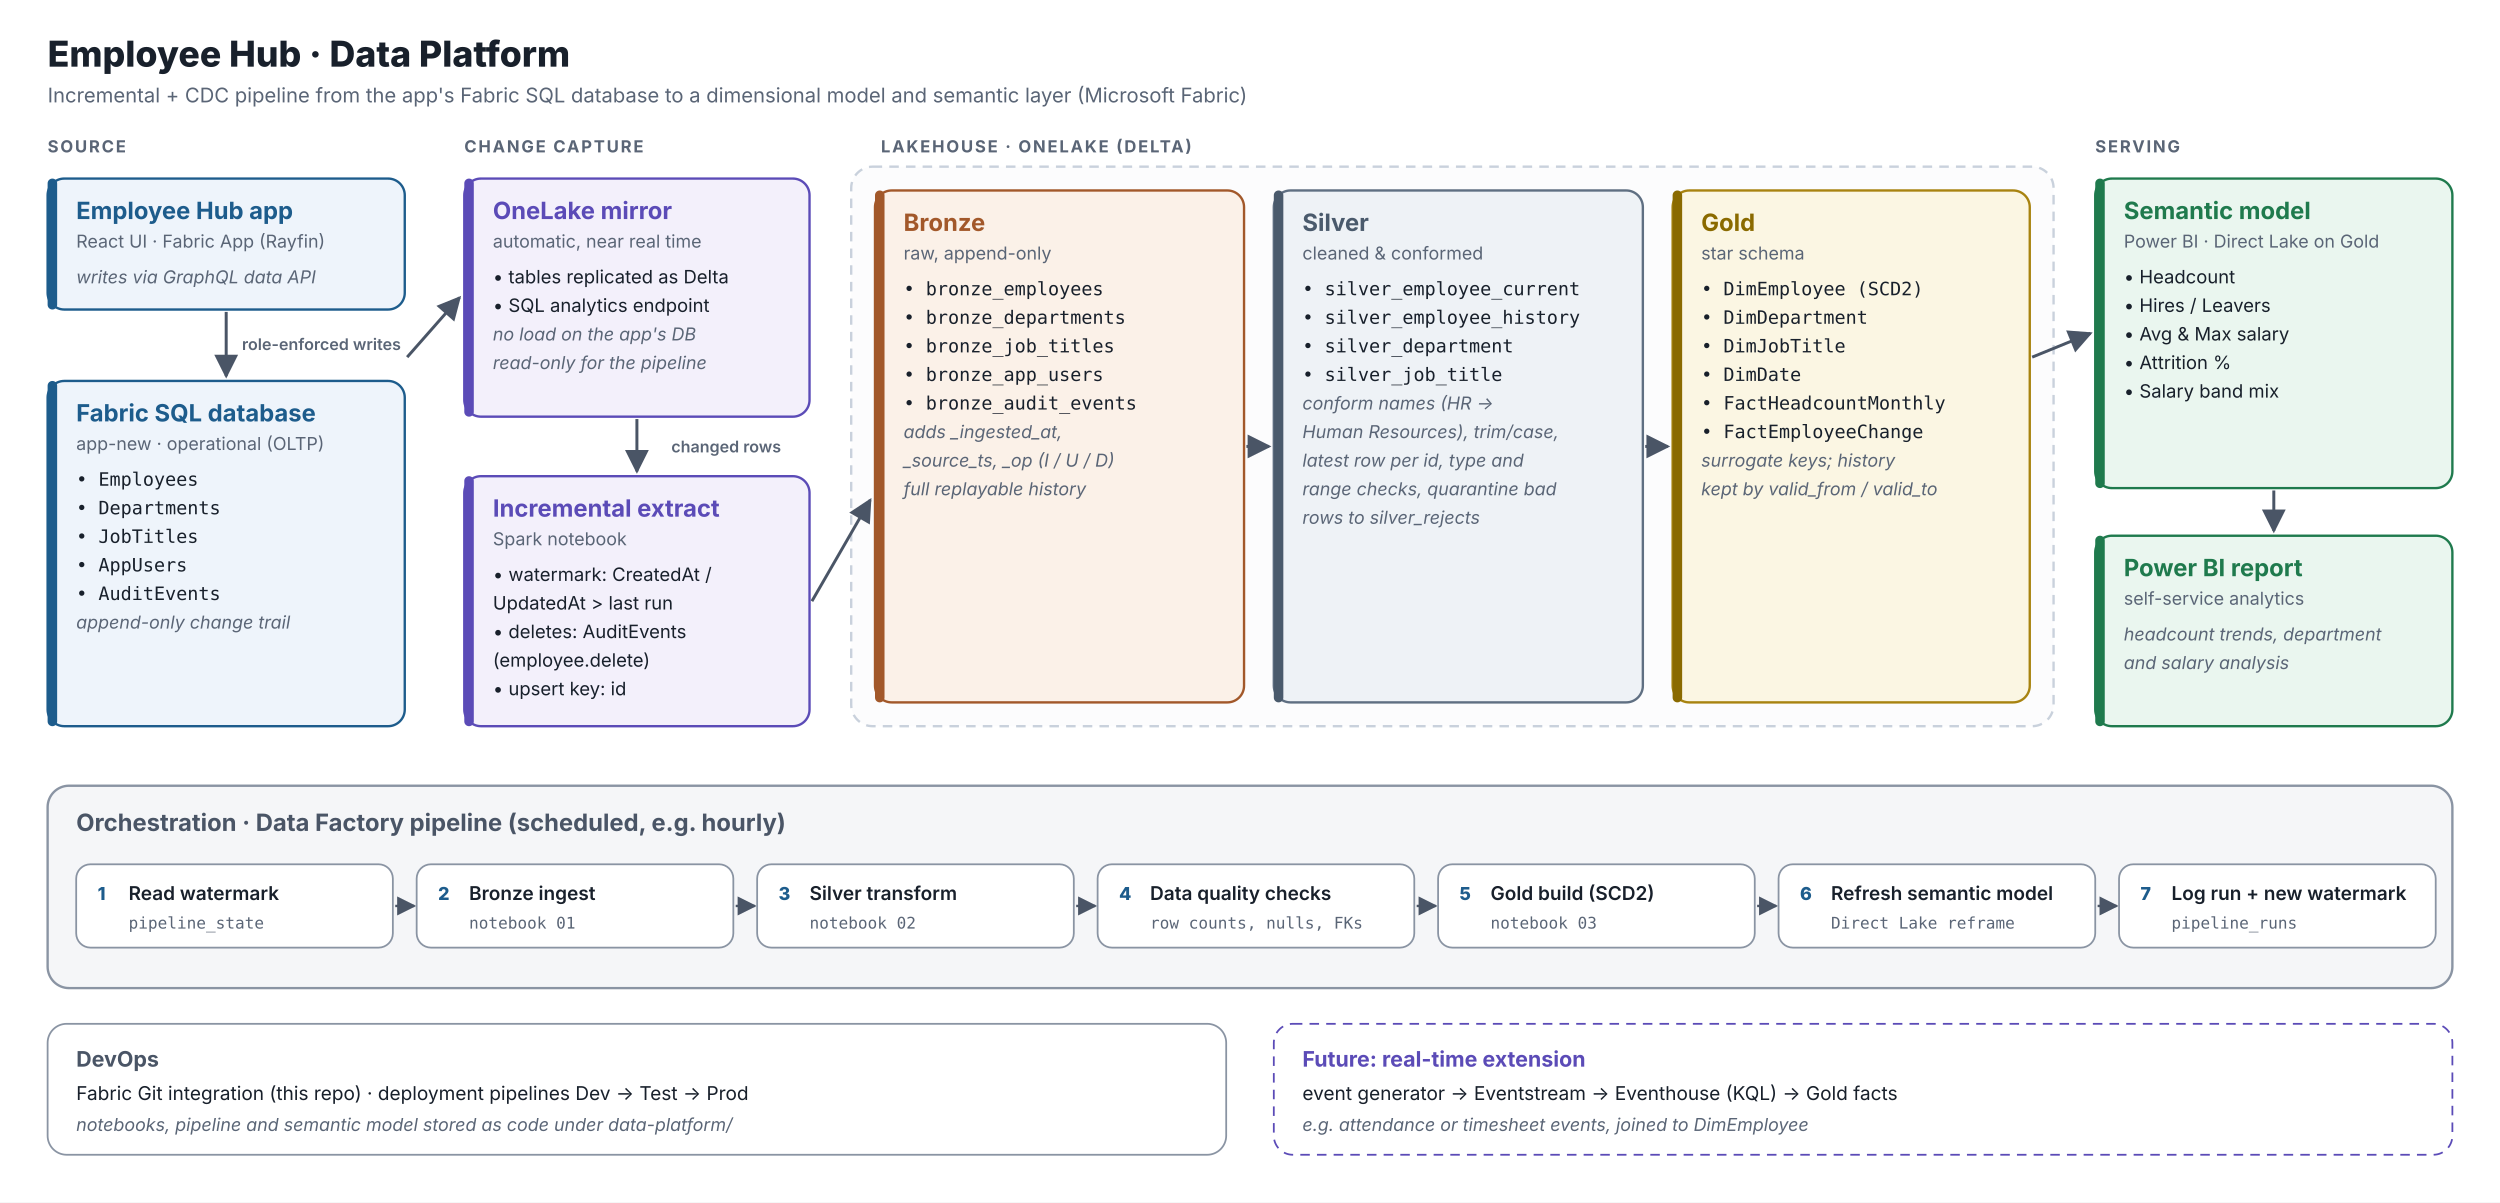
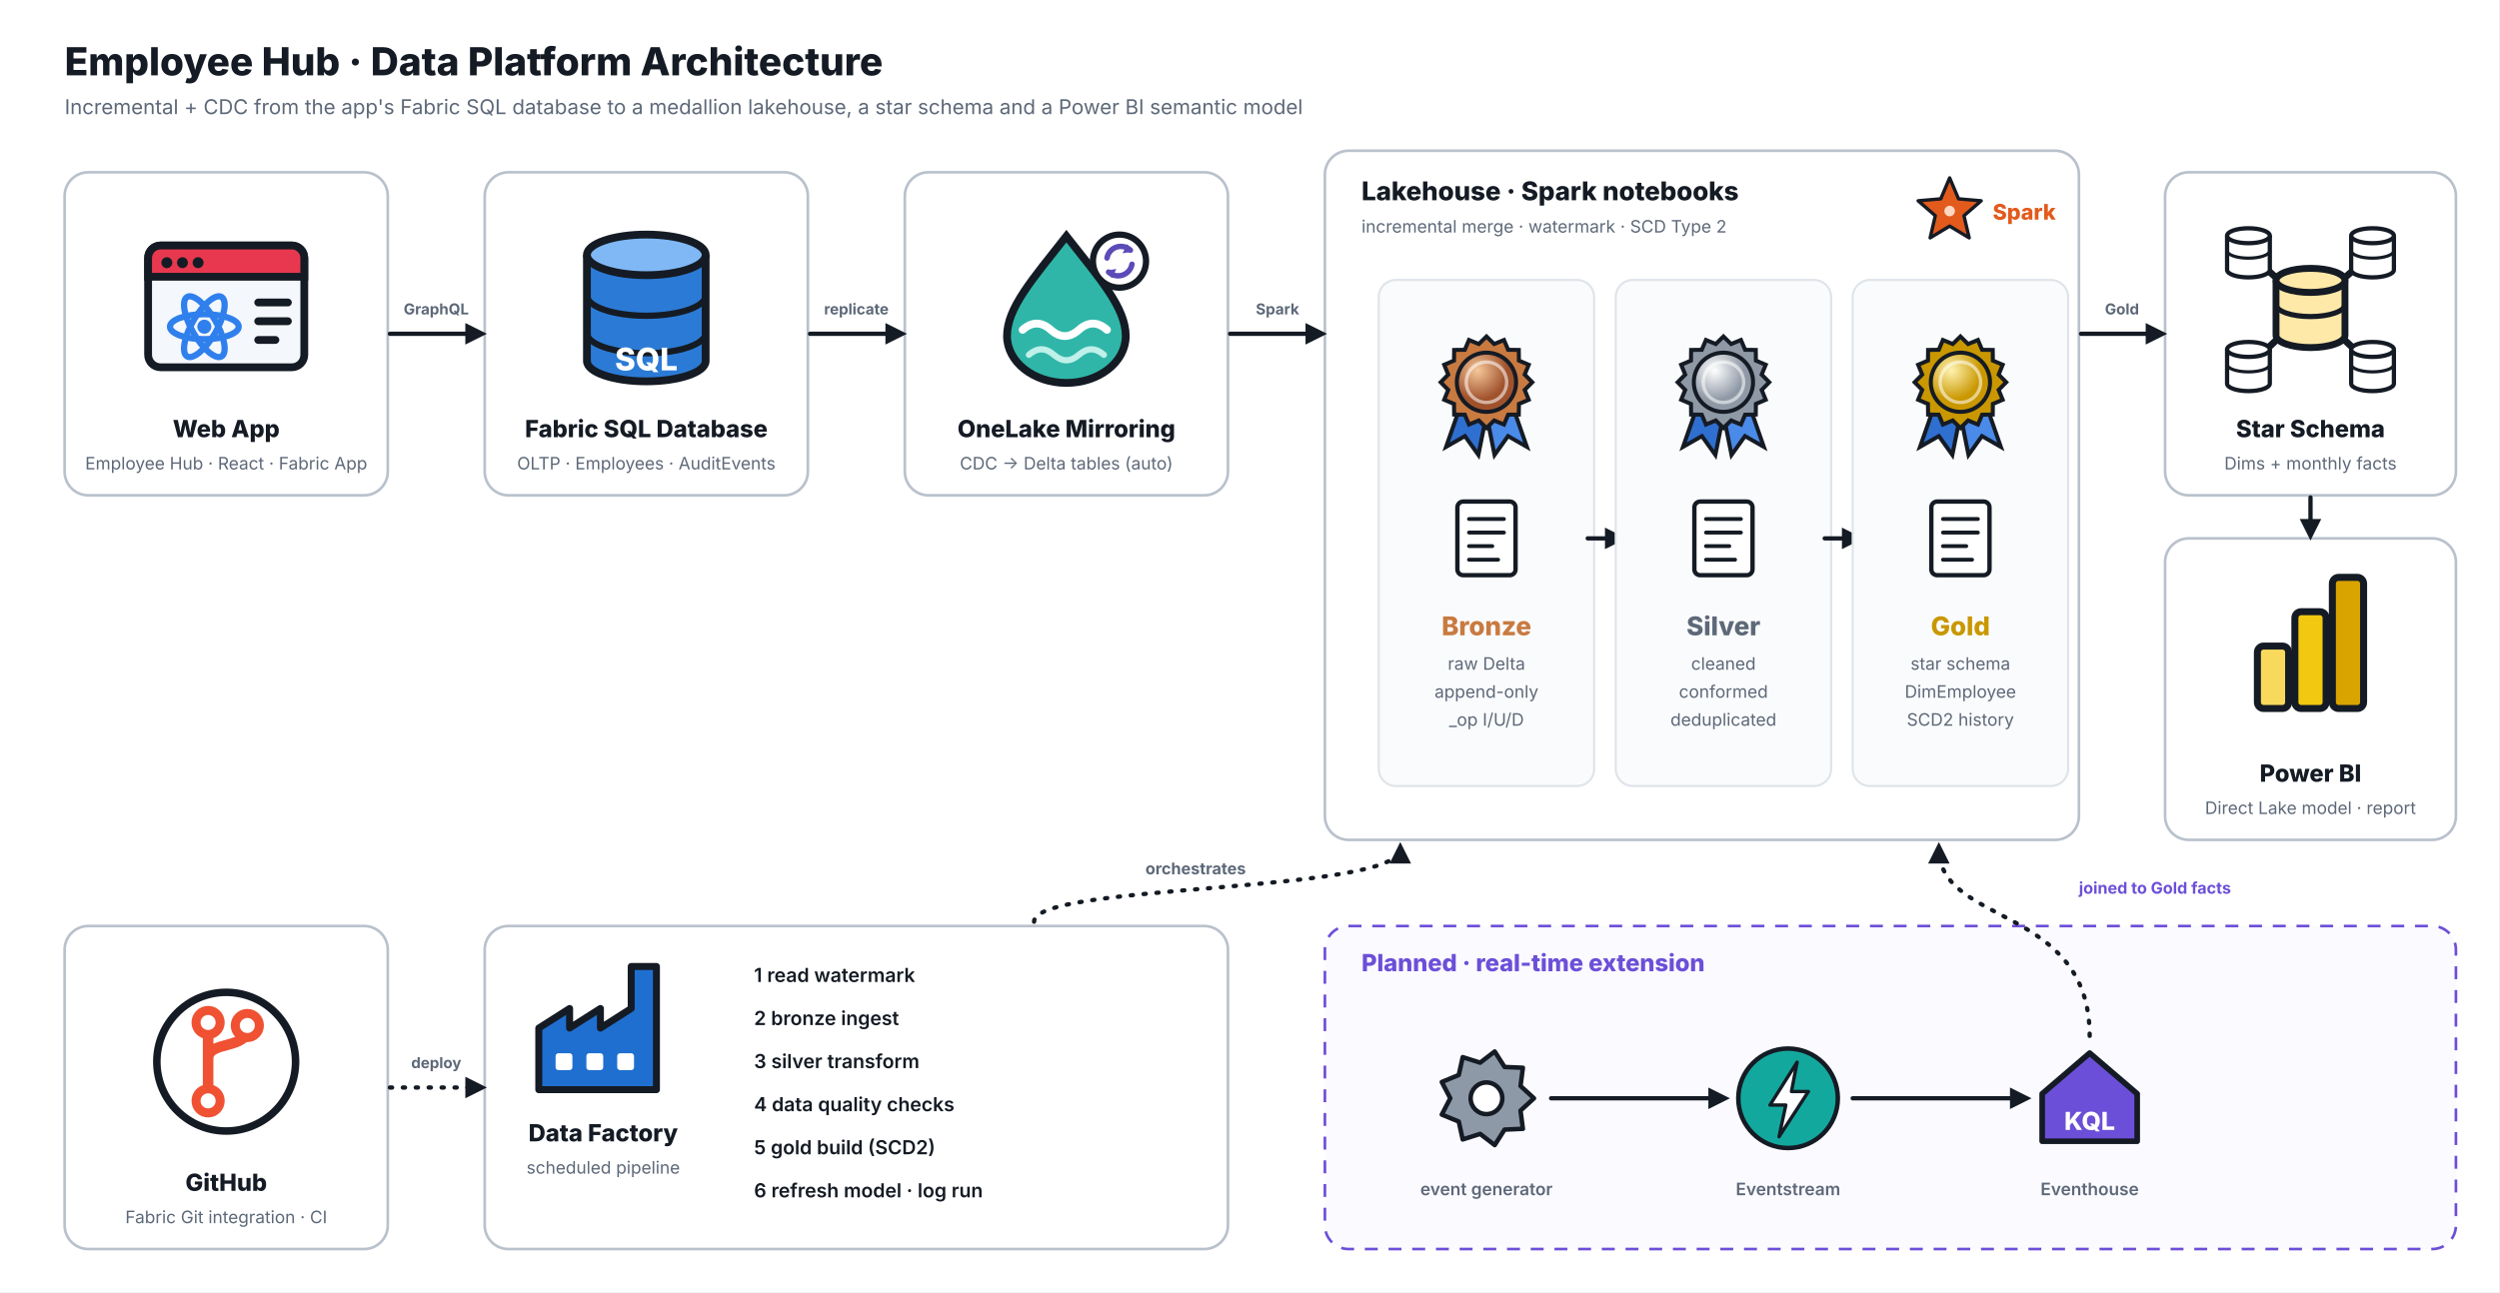
- <svg xmlns="http://www.w3.org/2000/svg" width="2100" height="1010" viewBox="0 0 2100 1010">
+ <svg xmlns="http://www.w3.org/2000/svg" width="2320" height="1200" viewBox="0 0 2320 1200">
  <defs>
-     <marker id="arrow" viewBox="0 0 10 10" refX="9" refY="5" markerWidth="8" markerHeight="8" orient="auto-start-reverse">
-       <path d="M0,0 L10,5 L0,10 z" fill="#4a5566" />
+     <marker id="ah" viewBox="0 0 10 10" refX="7" refY="5" markerWidth="5" markerHeight="5" orient="auto-start-reverse">
+       <path d="M0,0 L10,5 L0,10 z" fill="#151b24" />
    </marker>
+     <radialGradient id="bronze" cx="35%" cy="30%">
+       <stop offset="0" stop-color="#f6c79a" />
+       <stop offset="1" stop-color="#a0522d" />
+     </radialGradient>
+     <radialGradient id="silver" cx="35%" cy="30%">
+       <stop offset="0" stop-color="#ffffff" />
+       <stop offset="1" stop-color="#8f99a6" />
+     </radialGradient>
+     <radialGradient id="gold" cx="35%" cy="30%">
+       <stop offset="0" stop-color="#fff3b0" />
+       <stop offset="1" stop-color="#c99700" />
+     </radialGradient>
  </defs>
-   <rect x="0" y="0" width="2100" height="1010" rx="0" fill="#ffffff" stroke="#ffffff" stroke-width="0" />
-   <text x="40" y="56" font-family="Inter, Segoe UI, Helvetica, Arial, sans-serif" font-size="30" font-weight="800" fill="#18202b" text-anchor="start">Employee Hub · Data Platform</text>
-   <text x="40" y="86" font-family="Inter, Segoe UI, Helvetica, Arial, sans-serif" font-size="17" font-weight="400" fill="#5a6576" text-anchor="start">Incremental + CDC pipeline from the app's Fabric SQL database to a dimensional model and semantic layer (Microsoft Fabric)</text>
-   <text x="40" y="128" font-family="Inter, Segoe UI, Helvetica, Arial, sans-serif" font-size="14" font-weight="700" fill="#5a6576" letter-spacing="1.5">SOURCE</text>
-   <text x="390" y="128" font-family="Inter, Segoe UI, Helvetica, Arial, sans-serif" font-size="14" font-weight="700" fill="#5a6576" letter-spacing="1.5">CHANGE CAPTURE</text>
-   <text x="1760" y="128" font-family="Inter, Segoe UI, Helvetica, Arial, sans-serif" font-size="14" font-weight="700" fill="#5a6576" letter-spacing="1.5">SERVING</text>
-   <rect x="715" y="140" width="1010" height="470" rx="18" fill="#fcfcfd" stroke="#c9d1dc" stroke-width="2" stroke-dasharray="8 6" />
-   <text x="740" y="128" font-family="Inter, Segoe UI, Helvetica, Arial, sans-serif" font-size="14" font-weight="700" fill="#5a6576" letter-spacing="1.5">LAKEHOUSE · ONELAKE (DELTA)</text>
-   <rect x="40" y="150" width="300" height="110" rx="14" fill="#eef4fb" stroke="#1d5c8c" stroke-width="2" />
-   <rect x="40" y="150" width="8" height="110" rx="4" fill="#1d5c8c" />
-   <text x="64" y="184" font-family="Inter, Segoe UI, Helvetica, Arial, sans-serif" font-size="20" font-weight="700" fill="#1d5c8c" text-anchor="start">Employee Hub app</text>
-   <text x="64" y="208" font-family="Inter, Segoe UI, Helvetica, Arial, sans-serif" font-size="15" font-weight="400" fill="#5a6576" text-anchor="start">React UI · Fabric App (Rayfin)</text>
-   <text x="64" y="238" font-family="Inter, Segoe UI, Helvetica, Arial, sans-serif" font-size="15" font-weight="400" fill="#5a6576" text-anchor="start" font-style="italic">writes via GraphQL data API</text>
-   <rect x="40" y="320" width="300" height="290" rx="14" fill="#eef4fb" stroke="#1d5c8c" stroke-width="2" />
-   <rect x="40" y="320" width="8" height="290" rx="4" fill="#1d5c8c" />
-   <text x="64" y="354" font-family="Inter, Segoe UI, Helvetica, Arial, sans-serif" font-size="20" font-weight="700" fill="#1d5c8c" text-anchor="start">Fabric SQL database</text>
-   <text x="64" y="378" font-family="Inter, Segoe UI, Helvetica, Arial, sans-serif" font-size="15" font-weight="400" fill="#5a6576" text-anchor="start">app-new · operational (OLTP)</text>
-   <text x="64" y="408" font-family="ui-monospace, SFMono-Regular, Menlo, Consolas, monospace" font-size="15.5" font-weight="400" fill="#18202b" text-anchor="start">• Employees</text>
-   <text x="64" y="432" font-family="ui-monospace, SFMono-Regular, Menlo, Consolas, monospace" font-size="15.5" font-weight="400" fill="#18202b" text-anchor="start">• Departments</text>
-   <text x="64" y="456" font-family="ui-monospace, SFMono-Regular, Menlo, Consolas, monospace" font-size="15.5" font-weight="400" fill="#18202b" text-anchor="start">• JobTitles</text>
-   <text x="64" y="480" font-family="ui-monospace, SFMono-Regular, Menlo, Consolas, monospace" font-size="15.5" font-weight="400" fill="#18202b" text-anchor="start">• AppUsers</text>
-   <text x="64" y="504" font-family="ui-monospace, SFMono-Regular, Menlo, Consolas, monospace" font-size="15.5" font-weight="400" fill="#18202b" text-anchor="start">• AuditEvents</text>
-   <text x="64" y="528" font-family="Inter, Segoe UI, Helvetica, Arial, sans-serif" font-size="15" font-weight="400" fill="#5a6576" text-anchor="start" font-style="italic">append-only change trail</text>
-   <line x1="190" y1="262" x2="190" y2="316" stroke="#4a5566" stroke-width="2.5" marker-end="url(#arrow)" />
-   <text x="270" y="294" font-family="Inter, Segoe UI, Helvetica, Arial, sans-serif" font-size="13.5" font-weight="600" fill="#5a6576" text-anchor="middle">role-enforced writes</text>
-   <rect x="390" y="150" width="290" height="200" rx="14" fill="#f3f0fb" stroke="#5b4bb7" stroke-width="2" />
-   <rect x="390" y="150" width="8" height="200" rx="4" fill="#5b4bb7" />
-   <text x="414" y="184" font-family="Inter, Segoe UI, Helvetica, Arial, sans-serif" font-size="20" font-weight="700" fill="#5b4bb7" text-anchor="start">OneLake mirror</text>
-   <text x="414" y="208" font-family="Inter, Segoe UI, Helvetica, Arial, sans-serif" font-size="15" font-weight="400" fill="#5a6576" text-anchor="start">automatic, near real time</text>
-   <text x="414" y="238" font-family="Inter, Segoe UI, Helvetica, Arial, sans-serif" font-size="15.5" font-weight="400" fill="#18202b" text-anchor="start">• tables replicated as Delta</text>
-   <text x="414" y="262" font-family="Inter, Segoe UI, Helvetica, Arial, sans-serif" font-size="15.5" font-weight="400" fill="#18202b" text-anchor="start">• SQL analytics endpoint</text>
-   <text x="414" y="286" font-family="Inter, Segoe UI, Helvetica, Arial, sans-serif" font-size="15" font-weight="400" fill="#5a6576" text-anchor="start" font-style="italic">no load on the app's DB</text>
-   <text x="414" y="310" font-family="Inter, Segoe UI, Helvetica, Arial, sans-serif" font-size="15" font-weight="400" fill="#5a6576" text-anchor="start" font-style="italic">read-only for the pipeline</text>
-   <rect x="390" y="400" width="290" height="210" rx="14" fill="#f3f0fb" stroke="#5b4bb7" stroke-width="2" />
-   <rect x="390" y="400" width="8" height="210" rx="4" fill="#5b4bb7" />
-   <text x="414" y="434" font-family="Inter, Segoe UI, Helvetica, Arial, sans-serif" font-size="20" font-weight="700" fill="#5b4bb7" text-anchor="start">Incremental extract</text>
-   <text x="414" y="458" font-family="Inter, Segoe UI, Helvetica, Arial, sans-serif" font-size="15" font-weight="400" fill="#5a6576" text-anchor="start">Spark notebook</text>
-   <text x="414" y="488" font-family="Inter, Segoe UI, Helvetica, Arial, sans-serif" font-size="15.5" font-weight="400" fill="#18202b" text-anchor="start">• watermark: CreatedAt /</text>
-   <text x="414" y="512" font-family="Inter, Segoe UI, Helvetica, Arial, sans-serif" font-size="15.5" font-weight="400" fill="#18202b" text-anchor="start">  UpdatedAt &gt; last run</text>
-   <text x="414" y="536" font-family="Inter, Segoe UI, Helvetica, Arial, sans-serif" font-size="15.5" font-weight="400" fill="#18202b" text-anchor="start">• deletes: AuditEvents</text>
-   <text x="414" y="560" font-family="Inter, Segoe UI, Helvetica, Arial, sans-serif" font-size="15.5" font-weight="400" fill="#18202b" text-anchor="start">  (employee.delete)</text>
-   <text x="414" y="584" font-family="Inter, Segoe UI, Helvetica, Arial, sans-serif" font-size="15.5" font-weight="400" fill="#18202b" text-anchor="start">• upsert key: id</text>
-   <line x1="342" y1="300" x2="386" y2="250" stroke="#4a5566" stroke-width="2.5" marker-end="url(#arrow)" />
-   <line x1="535" y1="352" x2="535" y2="396" stroke="#4a5566" stroke-width="2.5" marker-end="url(#arrow)" />
-   <text x="610" y="380" font-family="Inter, Segoe UI, Helvetica, Arial, sans-serif" font-size="13.5" font-weight="600" fill="#5a6576" text-anchor="middle">changed rows</text>
-   <rect x="735" y="160" width="310" height="430" rx="14" fill="#fbf1e8" stroke="#a2582a" stroke-width="2" />
-   <rect x="735" y="160" width="8" height="430" rx="4" fill="#a2582a" />
-   <text x="759" y="194" font-family="Inter, Segoe UI, Helvetica, Arial, sans-serif" font-size="20" font-weight="700" fill="#a2582a" text-anchor="start">Bronze</text>
-   <text x="759" y="218" font-family="Inter, Segoe UI, Helvetica, Arial, sans-serif" font-size="15" font-weight="400" fill="#5a6576" text-anchor="start">raw, append-only</text>
-   <text x="759" y="248" font-family="ui-monospace, SFMono-Regular, Menlo, Consolas, monospace" font-size="15.5" font-weight="400" fill="#18202b" text-anchor="start">• bronze_employees</text>
-   <text x="759" y="272" font-family="ui-monospace, SFMono-Regular, Menlo, Consolas, monospace" font-size="15.5" font-weight="400" fill="#18202b" text-anchor="start">• bronze_departments</text>
-   <text x="759" y="296" font-family="ui-monospace, SFMono-Regular, Menlo, Consolas, monospace" font-size="15.5" font-weight="400" fill="#18202b" text-anchor="start">• bronze_job_titles</text>
-   <text x="759" y="320" font-family="ui-monospace, SFMono-Regular, Menlo, Consolas, monospace" font-size="15.5" font-weight="400" fill="#18202b" text-anchor="start">• bronze_app_users</text>
-   <text x="759" y="344" font-family="ui-monospace, SFMono-Regular, Menlo, Consolas, monospace" font-size="15.5" font-weight="400" fill="#18202b" text-anchor="start">• bronze_audit_events</text>
-   <text x="759" y="368" font-family="Inter, Segoe UI, Helvetica, Arial, sans-serif" font-size="15" font-weight="400" fill="#5a6576" text-anchor="start" font-style="italic">adds _ingested_at,</text>
-   <text x="759" y="392" font-family="Inter, Segoe UI, Helvetica, Arial, sans-serif" font-size="15" font-weight="400" fill="#5a6576" text-anchor="start" font-style="italic">_source_ts, _op (I / U / D)</text>
-   <text x="759" y="416" font-family="Inter, Segoe UI, Helvetica, Arial, sans-serif" font-size="15" font-weight="400" fill="#5a6576" text-anchor="start" font-style="italic">full replayable history</text>
-   <rect x="1070" y="160" width="310" height="430" rx="14" fill="#eef2f6" stroke="#5f6f82" stroke-width="2" />
-   <rect x="1070" y="160" width="8" height="430" rx="4" fill="#4a5a6c" />
-   <text x="1094" y="194" font-family="Inter, Segoe UI, Helvetica, Arial, sans-serif" font-size="20" font-weight="700" fill="#4a5a6c" text-anchor="start">Silver</text>
-   <text x="1094" y="218" font-family="Inter, Segoe UI, Helvetica, Arial, sans-serif" font-size="15" font-weight="400" fill="#5a6576" text-anchor="start">cleaned &amp; conformed</text>
-   <text x="1094" y="248" font-family="ui-monospace, SFMono-Regular, Menlo, Consolas, monospace" font-size="15.5" font-weight="400" fill="#18202b" text-anchor="start">• silver_employee_current</text>
-   <text x="1094" y="272" font-family="ui-monospace, SFMono-Regular, Menlo, Consolas, monospace" font-size="15.5" font-weight="400" fill="#18202b" text-anchor="start">• silver_employee_history</text>
-   <text x="1094" y="296" font-family="ui-monospace, SFMono-Regular, Menlo, Consolas, monospace" font-size="15.5" font-weight="400" fill="#18202b" text-anchor="start">• silver_department</text>
-   <text x="1094" y="320" font-family="ui-monospace, SFMono-Regular, Menlo, Consolas, monospace" font-size="15.5" font-weight="400" fill="#18202b" text-anchor="start">• silver_job_title</text>
-   <text x="1094" y="344" font-family="Inter, Segoe UI, Helvetica, Arial, sans-serif" font-size="15" font-weight="400" fill="#5a6576" text-anchor="start" font-style="italic">conform names (HR →</text>
-   <text x="1094" y="368" font-family="Inter, Segoe UI, Helvetica, Arial, sans-serif" font-size="15" font-weight="400" fill="#5a6576" text-anchor="start" font-style="italic">Human Resources), trim/case,</text>
-   <text x="1094" y="392" font-family="Inter, Segoe UI, Helvetica, Arial, sans-serif" font-size="15" font-weight="400" fill="#5a6576" text-anchor="start" font-style="italic">latest row per id, type and</text>
-   <text x="1094" y="416" font-family="Inter, Segoe UI, Helvetica, Arial, sans-serif" font-size="15" font-weight="400" fill="#5a6576" text-anchor="start" font-style="italic">range checks, quarantine bad</text>
-   <text x="1094" y="440" font-family="Inter, Segoe UI, Helvetica, Arial, sans-serif" font-size="15" font-weight="400" fill="#5a6576" text-anchor="start" font-style="italic">rows to silver_rejects</text>
-   <rect x="1405" y="160" width="300" height="430" rx="14" fill="#fbf6e3" stroke="#a88310" stroke-width="2" />
-   <rect x="1405" y="160" width="8" height="430" rx="4" fill="#8a6a00" />
-   <text x="1429" y="194" font-family="Inter, Segoe UI, Helvetica, Arial, sans-serif" font-size="20" font-weight="700" fill="#8a6a00" text-anchor="start">Gold</text>
-   <text x="1429" y="218" font-family="Inter, Segoe UI, Helvetica, Arial, sans-serif" font-size="15" font-weight="400" fill="#5a6576" text-anchor="start">star schema</text>
-   <text x="1429" y="248" font-family="ui-monospace, SFMono-Regular, Menlo, Consolas, monospace" font-size="15.5" font-weight="400" fill="#18202b" text-anchor="start">• DimEmployee (SCD2)</text>
-   <text x="1429" y="272" font-family="ui-monospace, SFMono-Regular, Menlo, Consolas, monospace" font-size="15.5" font-weight="400" fill="#18202b" text-anchor="start">• DimDepartment</text>
-   <text x="1429" y="296" font-family="ui-monospace, SFMono-Regular, Menlo, Consolas, monospace" font-size="15.5" font-weight="400" fill="#18202b" text-anchor="start">• DimJobTitle</text>
-   <text x="1429" y="320" font-family="ui-monospace, SFMono-Regular, Menlo, Consolas, monospace" font-size="15.5" font-weight="400" fill="#18202b" text-anchor="start">• DimDate</text>
-   <text x="1429" y="344" font-family="ui-monospace, SFMono-Regular, Menlo, Consolas, monospace" font-size="15.5" font-weight="400" fill="#18202b" text-anchor="start">• FactHeadcountMonthly</text>
-   <text x="1429" y="368" font-family="ui-monospace, SFMono-Regular, Menlo, Consolas, monospace" font-size="15.5" font-weight="400" fill="#18202b" text-anchor="start">• FactEmployeeChange</text>
-   <text x="1429" y="392" font-family="Inter, Segoe UI, Helvetica, Arial, sans-serif" font-size="15" font-weight="400" fill="#5a6576" text-anchor="start" font-style="italic">surrogate keys; history</text>
-   <text x="1429" y="416" font-family="Inter, Segoe UI, Helvetica, Arial, sans-serif" font-size="15" font-weight="400" fill="#5a6576" text-anchor="start" font-style="italic">kept by valid_from / valid_to</text>
-   <line x1="682" y1="505" x2="731" y2="420" stroke="#4a5566" stroke-width="2.5" marker-end="url(#arrow)" />
-   <line x1="1047" y1="375" x2="1066" y2="375" stroke="#4a5566" stroke-width="2.5" marker-end="url(#arrow)" />
-   <line x1="1382" y1="375" x2="1401" y2="375" stroke="#4a5566" stroke-width="2.5" marker-end="url(#arrow)" />
-   <rect x="1760" y="150" width="300" height="260" rx="14" fill="#eaf6ef" stroke="#1f7a4d" stroke-width="2" />
-   <rect x="1760" y="150" width="8" height="260" rx="4" fill="#1f7a4d" />
-   <text x="1784" y="184" font-family="Inter, Segoe UI, Helvetica, Arial, sans-serif" font-size="20" font-weight="700" fill="#1f7a4d" text-anchor="start">Semantic model</text>
-   <text x="1784" y="208" font-family="Inter, Segoe UI, Helvetica, Arial, sans-serif" font-size="15" font-weight="400" fill="#5a6576" text-anchor="start">Power BI · Direct Lake on Gold</text>
-   <text x="1784" y="238" font-family="Inter, Segoe UI, Helvetica, Arial, sans-serif" font-size="15.5" font-weight="400" fill="#18202b" text-anchor="start">• Headcount</text>
-   <text x="1784" y="262" font-family="Inter, Segoe UI, Helvetica, Arial, sans-serif" font-size="15.5" font-weight="400" fill="#18202b" text-anchor="start">• Hires / Leavers</text>
-   <text x="1784" y="286" font-family="Inter, Segoe UI, Helvetica, Arial, sans-serif" font-size="15.5" font-weight="400" fill="#18202b" text-anchor="start">• Avg &amp; Max salary</text>
-   <text x="1784" y="310" font-family="Inter, Segoe UI, Helvetica, Arial, sans-serif" font-size="15.5" font-weight="400" fill="#18202b" text-anchor="start">• Attrition %</text>
-   <text x="1784" y="334" font-family="Inter, Segoe UI, Helvetica, Arial, sans-serif" font-size="15.5" font-weight="400" fill="#18202b" text-anchor="start">• Salary band mix</text>
-   <rect x="1760" y="450" width="300" height="160" rx="14" fill="#eaf6ef" stroke="#1f7a4d" stroke-width="2" />
-   <rect x="1760" y="450" width="8" height="160" rx="4" fill="#1f7a4d" />
-   <text x="1784" y="484" font-family="Inter, Segoe UI, Helvetica, Arial, sans-serif" font-size="20" font-weight="700" fill="#1f7a4d" text-anchor="start">Power BI report</text>
-   <text x="1784" y="508" font-family="Inter, Segoe UI, Helvetica, Arial, sans-serif" font-size="15" font-weight="400" fill="#5a6576" text-anchor="start">self-service analytics</text>
-   <text x="1784" y="538" font-family="Inter, Segoe UI, Helvetica, Arial, sans-serif" font-size="15" font-weight="400" fill="#5a6576" text-anchor="start" font-style="italic">headcount trends, department</text>
-   <text x="1784" y="562" font-family="Inter, Segoe UI, Helvetica, Arial, sans-serif" font-size="15" font-weight="400" fill="#5a6576" text-anchor="start" font-style="italic">and salary analysis</text>
-   <line x1="1707" y1="300" x2="1756" y2="280" stroke="#4a5566" stroke-width="2.5" marker-end="url(#arrow)" />
-   <line x1="1910" y1="412" x2="1910" y2="446" stroke="#4a5566" stroke-width="2.5" marker-end="url(#arrow)" />
-   <rect x="40" y="660" width="2020" height="170" rx="18" fill="#f5f6f8" stroke="#8a94a3" stroke-width="2" />
-   <text x="64" y="698" font-family="Inter, Segoe UI, Helvetica, Arial, sans-serif" font-size="20" font-weight="700" fill="#4a5566" text-anchor="start">Orchestration · Data Factory pipeline (scheduled, e.g. hourly)</text>
-   <rect x="64" y="726" width="266" height="70" rx="12" fill="#ffffff" stroke="#8a94a3" stroke-width="1.5" />
-   <text x="82" y="756" font-family="Inter, Segoe UI, Helvetica, Arial, sans-serif" font-size="15" font-weight="800" fill="#1d5c8c" text-anchor="start">1</text>
-   <text x="108" y="756" font-family="Inter, Segoe UI, Helvetica, Arial, sans-serif" font-size="16" font-weight="600" fill="#18202b" text-anchor="start">Read watermark</text>
-   <text x="108" y="780" font-family="ui-monospace, SFMono-Regular, Menlo, Consolas, monospace" font-size="13.5" font-weight="400" fill="#5a6576" text-anchor="start">pipeline_state</text>
-   <line x1="332" y1="761.0" x2="348" y2="761.0" stroke="#4a5566" stroke-width="2" marker-end="url(#arrow)" />
-   <rect x="350" y="726" width="266" height="70" rx="12" fill="#ffffff" stroke="#8a94a3" stroke-width="1.5" />
-   <text x="368" y="756" font-family="Inter, Segoe UI, Helvetica, Arial, sans-serif" font-size="15" font-weight="800" fill="#1d5c8c" text-anchor="start">2</text>
-   <text x="394" y="756" font-family="Inter, Segoe UI, Helvetica, Arial, sans-serif" font-size="16" font-weight="600" fill="#18202b" text-anchor="start">Bronze ingest</text>
-   <text x="394" y="780" font-family="ui-monospace, SFMono-Regular, Menlo, Consolas, monospace" font-size="13.5" font-weight="400" fill="#5a6576" text-anchor="start">notebook 01</text>
-   <line x1="618" y1="761.0" x2="634" y2="761.0" stroke="#4a5566" stroke-width="2" marker-end="url(#arrow)" />
-   <rect x="636" y="726" width="266" height="70" rx="12" fill="#ffffff" stroke="#8a94a3" stroke-width="1.5" />
-   <text x="654" y="756" font-family="Inter, Segoe UI, Helvetica, Arial, sans-serif" font-size="15" font-weight="800" fill="#1d5c8c" text-anchor="start">3</text>
-   <text x="680" y="756" font-family="Inter, Segoe UI, Helvetica, Arial, sans-serif" font-size="16" font-weight="600" fill="#18202b" text-anchor="start">Silver transform</text>
-   <text x="680" y="780" font-family="ui-monospace, SFMono-Regular, Menlo, Consolas, monospace" font-size="13.5" font-weight="400" fill="#5a6576" text-anchor="start">notebook 02</text>
-   <line x1="904" y1="761.0" x2="920" y2="761.0" stroke="#4a5566" stroke-width="2" marker-end="url(#arrow)" />
-   <rect x="922" y="726" width="266" height="70" rx="12" fill="#ffffff" stroke="#8a94a3" stroke-width="1.5" />
-   <text x="940" y="756" font-family="Inter, Segoe UI, Helvetica, Arial, sans-serif" font-size="15" font-weight="800" fill="#1d5c8c" text-anchor="start">4</text>
-   <text x="966" y="756" font-family="Inter, Segoe UI, Helvetica, Arial, sans-serif" font-size="16" font-weight="600" fill="#18202b" text-anchor="start">Data quality checks</text>
-   <text x="966" y="780" font-family="ui-monospace, SFMono-Regular, Menlo, Consolas, monospace" font-size="13.5" font-weight="400" fill="#5a6576" text-anchor="start">row counts, nulls, FKs</text>
-   <line x1="1190" y1="761.0" x2="1206" y2="761.0" stroke="#4a5566" stroke-width="2" marker-end="url(#arrow)" />
-   <rect x="1208" y="726" width="266" height="70" rx="12" fill="#ffffff" stroke="#8a94a3" stroke-width="1.5" />
-   <text x="1226" y="756" font-family="Inter, Segoe UI, Helvetica, Arial, sans-serif" font-size="15" font-weight="800" fill="#1d5c8c" text-anchor="start">5</text>
-   <text x="1252" y="756" font-family="Inter, Segoe UI, Helvetica, Arial, sans-serif" font-size="16" font-weight="600" fill="#18202b" text-anchor="start">Gold build (SCD2)</text>
-   <text x="1252" y="780" font-family="ui-monospace, SFMono-Regular, Menlo, Consolas, monospace" font-size="13.5" font-weight="400" fill="#5a6576" text-anchor="start">notebook 03</text>
-   <line x1="1476" y1="761.0" x2="1492" y2="761.0" stroke="#4a5566" stroke-width="2" marker-end="url(#arrow)" />
-   <rect x="1494" y="726" width="266" height="70" rx="12" fill="#ffffff" stroke="#8a94a3" stroke-width="1.5" />
-   <text x="1512" y="756" font-family="Inter, Segoe UI, Helvetica, Arial, sans-serif" font-size="15" font-weight="800" fill="#1d5c8c" text-anchor="start">6</text>
-   <text x="1538" y="756" font-family="Inter, Segoe UI, Helvetica, Arial, sans-serif" font-size="16" font-weight="600" fill="#18202b" text-anchor="start">Refresh semantic model</text>
-   <text x="1538" y="780" font-family="ui-monospace, SFMono-Regular, Menlo, Consolas, monospace" font-size="13.5" font-weight="400" fill="#5a6576" text-anchor="start">Direct Lake reframe</text>
-   <line x1="1762" y1="761.0" x2="1778" y2="761.0" stroke="#4a5566" stroke-width="2" marker-end="url(#arrow)" />
-   <rect x="1780" y="726" width="266" height="70" rx="12" fill="#ffffff" stroke="#8a94a3" stroke-width="1.5" />
-   <text x="1798" y="756" font-family="Inter, Segoe UI, Helvetica, Arial, sans-serif" font-size="15" font-weight="800" fill="#1d5c8c" text-anchor="start">7</text>
-   <text x="1824" y="756" font-family="Inter, Segoe UI, Helvetica, Arial, sans-serif" font-size="16" font-weight="600" fill="#18202b" text-anchor="start">Log run + new watermark</text>
-   <text x="1824" y="780" font-family="ui-monospace, SFMono-Regular, Menlo, Consolas, monospace" font-size="13.5" font-weight="400" fill="#5a6576" text-anchor="start">pipeline_runs</text>
-   <rect x="40" y="860" width="990" height="110" rx="16" fill="#ffffff" stroke="#8a94a3" stroke-width="1.5" />
-   <text x="64" y="896" font-family="Inter, Segoe UI, Helvetica, Arial, sans-serif" font-size="18" font-weight="700" fill="#4a5566" text-anchor="start">DevOps</text>
-   <text x="64" y="924" font-family="Inter, Segoe UI, Helvetica, Arial, sans-serif" font-size="16" font-weight="400" fill="#18202b" text-anchor="start">Fabric Git integration (this repo) · deployment pipelines Dev → Test → Prod</text>
-   <text x="64" y="950" font-family="Inter, Segoe UI, Helvetica, Arial, sans-serif" font-size="15" font-weight="400" fill="#5a6576" text-anchor="start" font-style="italic">notebooks, pipeline and semantic model stored as code under data-platform/</text>
-   <rect x="1070" y="860" width="990" height="110" rx="16" fill="#ffffff" stroke="#5b4bb7" stroke-width="1.5" stroke-dasharray="8 6" />
-   <text x="1094" y="896" font-family="Inter, Segoe UI, Helvetica, Arial, sans-serif" font-size="18" font-weight="700" fill="#5b4bb7" text-anchor="start">Future: real-time extension</text>
-   <text x="1094" y="924" font-family="Inter, Segoe UI, Helvetica, Arial, sans-serif" font-size="16" font-weight="400" fill="#18202b" text-anchor="start">event generator → Eventstream → Eventhouse (KQL) → Gold facts</text>
-   <text x="1094" y="950" font-family="Inter, Segoe UI, Helvetica, Arial, sans-serif" font-size="15" font-weight="400" fill="#5a6576" text-anchor="start" font-style="italic">e.g. attendance or timesheet events, joined to DimEmployee</text>
+   <rect width="2320" height="1200" fill="#ffffff" />
+   <text x="60" y="70" font-family="Inter, Segoe UI, Helvetica, Arial, sans-serif" font-size="36" font-weight="800" fill="#151b24" text-anchor="start">Employee Hub · Data Platform Architecture</text>
+   <text x="60" y="106" font-family="Inter, Segoe UI, Helvetica, Arial, sans-serif" font-size="19" font-weight="400" fill="#5d6878" text-anchor="start">Incremental + CDC from the app's Fabric SQL database to a medallion lakehouse, a star schema and a Power BI semantic model</text>
+   <rect x="60" y="160" width="300" height="300" rx="22" fill="#ffffff" stroke="#b9c1cc" stroke-width="2.5" />
+   <g transform="translate(210.0,286.0) scale(1.45)">
+     <rect x="-50" y="-40" width="100" height="78" rx="8" fill="#f4f7fb" stroke="#151b24" stroke-width="5" />
+     <path d="M-50,-32 a8,8 0 0 1 8,-8 h84 a8,8 0 0 1 8,8 v12 h-100z" fill="#e8384f" stroke="#151b24" stroke-width="5" />
+     <circle cx="-38" cy="-29" r="3.5" fill="#151b24" />
+     <circle cx="-28" cy="-29" r="3.5" fill="#151b24" />
+     <circle cx="-18" cy="-29" r="3.5" fill="#151b24" />
+     <g transform="translate(-14,12)">
+       <ellipse rx="22" ry="8" fill="none" stroke="#2f80ed" stroke-width="4" />
+       <ellipse rx="22" ry="8" transform="rotate(60)" fill="none" stroke="#2f80ed" stroke-width="4" />
+       <ellipse rx="22" ry="8" transform="rotate(-60)" fill="none" stroke="#2f80ed" stroke-width="4" />
+       <circle r="4.5" fill="#2f80ed" />
+     </g>
+     <rect x="18" y="-6" width="24" height="5" rx="2.5" fill="#151b24" />
+     <rect x="18" y="6" width="24" height="5" rx="2.5" fill="#151b24" />
+     <rect x="18" y="18" width="16" height="5" rx="2.5" fill="#151b24" />
+   </g>
+   <text x="210.0" y="406" font-family="Inter, Segoe UI, Helvetica, Arial, sans-serif" font-size="22" font-weight="800" fill="#151b24" text-anchor="middle">Web App</text>
+   <text x="210.0" y="436" font-family="Inter, Segoe UI, Helvetica, Arial, sans-serif" font-size="16" font-weight="400" fill="#5d6878" text-anchor="middle">Employee Hub · React · Fabric App</text>
+   <rect x="450" y="160" width="300" height="300" rx="22" fill="#ffffff" stroke="#b9c1cc" stroke-width="2.5" />
+   <g transform="translate(600.0,286.0) scale(1.45)">
+     <path d="M-38,-34 v68 a38,13 0 0 0 76,0 v-68" fill="#2b7bd6" stroke="#151b24" stroke-width="5" />
+     <ellipse cx="0" cy="-34" rx="38" ry="13" fill="#7fb8f5" stroke="#151b24" stroke-width="5" />
+     <path d="M-38,-8 a38,13 0 0 0 76,0 M-38,16 a38,13 0 0 0 76,0" fill="none" stroke="#151b24" stroke-width="4" />
+     <text x="0" y="40" font-family="Inter, Arial, sans-serif" font-size="20" font-weight="800" fill="#ffffff" text-anchor="middle">SQL</text>
+   </g>
+   <text x="600.0" y="406" font-family="Inter, Segoe UI, Helvetica, Arial, sans-serif" font-size="22" font-weight="800" fill="#151b24" text-anchor="middle">Fabric SQL Database</text>
+   <text x="600.0" y="436" font-family="Inter, Segoe UI, Helvetica, Arial, sans-serif" font-size="16" font-weight="400" fill="#5d6878" text-anchor="middle">OLTP · Employees · AuditEvents</text>
+   <rect x="840" y="160" width="300" height="300" rx="22" fill="#ffffff" stroke="#b9c1cc" stroke-width="2.5" />
+   <g transform="translate(990.0,286.0) scale(1.45)">
+     <path d="M0,-46 C22,-18 38,0 38,18 a38,30 0 0 1 -76,0 C-38,0 -22,-18 0,-46z" fill="#2fb6a8" stroke="#151b24" stroke-width="5" />
+     <path d="M-28,14 q9,-8 18,0 t18,0 t18,0" fill="none" stroke="#ffffff" stroke-width="5" stroke-linecap="round" />
+     <path d="M-24,30 q8,-7 16,0 t16,0 t16,0" fill="none" stroke="#bff0e9" stroke-width="4" stroke-linecap="round" />
+     <g transform="translate(34,-30)">
+       <circle r="17" fill="#ffffff" stroke="#151b24" stroke-width="4" />
+       <path d="M-8,-2 a9,9 0 0 1 15,-5 M8,2 a9,9 0 0 1 -15,5" fill="none" stroke="#5b4bb7" stroke-width="3.5" stroke-linecap="round" />
+       <path d="M5,-11 l3,5 l-6,1z M-5,11 l-3,-5 l6,-1z" fill="#5b4bb7" />
+     </g>
+   </g>
+   <text x="990.0" y="406" font-family="Inter, Segoe UI, Helvetica, Arial, sans-serif" font-size="22" font-weight="800" fill="#151b24" text-anchor="middle">OneLake Mirroring</text>
+   <text x="990.0" y="436" font-family="Inter, Segoe UI, Helvetica, Arial, sans-serif" font-size="16" font-weight="400" fill="#5d6878" text-anchor="middle">CDC → Delta tables (auto)</text>
+   <path d="M362,310 C405,310 405,310 446,310" fill="none" stroke="#151b24" stroke-width="4" stroke-linecap="round" stroke-linejoin="round" marker-end="url(#ah)" />
+   <path d="M752,310 C795,310 795,310 836,310" fill="none" stroke="#151b24" stroke-width="4" stroke-linecap="round" stroke-linejoin="round" marker-end="url(#ah)" />
+   <text x="405" y="292" font-family="Inter, Segoe UI, Helvetica, Arial, sans-serif" font-size="14" font-weight="700" fill="#5d6878" text-anchor="middle">GraphQL</text>
+   <text x="795" y="292" font-family="Inter, Segoe UI, Helvetica, Arial, sans-serif" font-size="14" font-weight="700" fill="#5d6878" text-anchor="middle">replicate</text>
+   <rect x="1230" y="140" width="700" height="640" rx="22" fill="#ffffff" stroke="#b9c1cc" stroke-width="2.5" />
+   <text x="1264" y="186" font-family="Inter, Segoe UI, Helvetica, Arial, sans-serif" font-size="24" font-weight="800" fill="#151b24" text-anchor="start">Lakehouse · Spark notebooks</text>
+   <text x="1264" y="216" font-family="Inter, Segoe UI, Helvetica, Arial, sans-serif" font-size="16" font-weight="400" fill="#5d6878" text-anchor="start">incremental merge · watermark · SCD Type 2</text>
+   <g transform="translate(1810,196) scale(0.7)">
+     <polygon points="0.0,-44.0 11.8,-16.2 41.8,-13.6 19.0,6.2 25.9,35.6 0.0,20.0 -25.9,35.6 -19.0,6.2 -41.8,-13.6 -11.8,-16.2" fill="#e25a1c" stroke="#151b24" stroke-width="4.5" stroke-linejoin="round" />
+     <circle r="7" fill="#ffd7c2" />
+   </g>
+   <text x="1850" y="204" font-family="Inter, Segoe UI, Helvetica, Arial, sans-serif" font-size="20" font-weight="800" fill="#e25a1c" text-anchor="start">Spark</text>
+   <rect x="1280.0" y="260" width="200" height="470" rx="16" fill="#fafbfc" stroke="#dfe4ea" stroke-width="2" />
+   <g transform="translate(1380.0,355) scale(1.25)">
+     <path d="M-16,8 l-14,40 l14,-8 l10,14 l8,-40z" fill="#2f6fd0" stroke="#151b24" stroke-width="3" />
+     <path d="M16,8 l14,40 l-14,-8 l-10,14 l-8,-40z" fill="#4a8ae8" stroke="#151b24" stroke-width="3" />
+     <polygon points="34.0,0.0 28.4,5.7 31.4,13.0 24.1,16.1 24.0,24.0 16.1,24.1 13.0,31.4 5.7,28.4 0.0,34.0 -5.7,28.4 -13.0,31.4 -16.1,24.1 -24.0,24.0 -24.1,16.1 -31.4,13.0 -28.4,5.7 -34.0,0.0 -28.4,-5.7 -31.4,-13.0 -24.1,-16.1 -24.0,-24.0 -16.1,-24.1 -13.0,-31.4 -5.7,-28.4 -0.0,-34.0 5.7,-28.4 13.0,-31.4 16.1,-24.1 24.0,-24.0 24.1,-16.1 31.4,-13.0 28.4,-5.7" fill="#c97a40" stroke="#151b24" stroke-width="3" />
+     <circle r="22" fill="url(#bronze)" stroke="#151b24" stroke-width="3" />
+     <circle r="15" fill="none" stroke="#ffffff" stroke-opacity="0.55" stroke-width="2.5" />
+   </g>
+   <g transform="translate(1380.0,500) scale(0.9)">
+     <rect x="-30" y="-38" width="60" height="76" rx="6" fill="#ffffff" stroke="#151b24" stroke-width="4.5" />
+     <path d="M-18,-20 h36 M-18,-6 h36 M-18,8 h24 M-18,22 h30" stroke="#151b24" stroke-width="4" stroke-linecap="round" />
+   </g>
+   <text x="1380.0" y="590" font-family="Inter, Segoe UI, Helvetica, Arial, sans-serif" font-size="24" font-weight="800" fill="#c97a40" text-anchor="middle">Bronze</text>
+   <text x="1380.0" y="622" font-family="Inter, Segoe UI, Helvetica, Arial, sans-serif" font-size="16" font-weight="400" fill="#5d6878" text-anchor="middle">raw Delta</text>
+   <text x="1380.0" y="648" font-family="Inter, Segoe UI, Helvetica, Arial, sans-serif" font-size="16" font-weight="400" fill="#5d6878" text-anchor="middle">append-only</text>
+   <text x="1380.0" y="674" font-family="Inter, Segoe UI, Helvetica, Arial, sans-serif" font-size="16" font-weight="400" fill="#5d6878" text-anchor="middle">_op I/U/D</text>
+   <path d="M1474.0,500 L1504.0,500" fill="none" stroke="#151b24" stroke-width="4" stroke-linecap="round" stroke-linejoin="round" marker-end="url(#ah)" />
+   <rect x="1500.0" y="260" width="200" height="470" rx="16" fill="#fafbfc" stroke="#dfe4ea" stroke-width="2" />
+   <g transform="translate(1600.0,355) scale(1.25)">
+     <path d="M-16,8 l-14,40 l14,-8 l10,14 l8,-40z" fill="#2f6fd0" stroke="#151b24" stroke-width="3" />
+     <path d="M16,8 l14,40 l-14,-8 l-10,14 l-8,-40z" fill="#4a8ae8" stroke="#151b24" stroke-width="3" />
+     <polygon points="34.0,0.0 28.4,5.7 31.4,13.0 24.1,16.1 24.0,24.0 16.1,24.1 13.0,31.4 5.7,28.4 0.0,34.0 -5.7,28.4 -13.0,31.4 -16.1,24.1 -24.0,24.0 -24.1,16.1 -31.4,13.0 -28.4,5.7 -34.0,0.0 -28.4,-5.7 -31.4,-13.0 -24.1,-16.1 -24.0,-24.0 -16.1,-24.1 -13.0,-31.4 -5.7,-28.4 -0.0,-34.0 5.7,-28.4 13.0,-31.4 16.1,-24.1 24.0,-24.0 24.1,-16.1 31.4,-13.0 28.4,-5.7" fill="#8f99a6" stroke="#151b24" stroke-width="3" />
+     <circle r="22" fill="url(#silver)" stroke="#151b24" stroke-width="3" />
+     <circle r="15" fill="none" stroke="#ffffff" stroke-opacity="0.55" stroke-width="2.5" />
+   </g>
+   <g transform="translate(1600.0,500) scale(0.9)">
+     <rect x="-30" y="-38" width="60" height="76" rx="6" fill="#ffffff" stroke="#151b24" stroke-width="4.5" />
+     <path d="M-18,-20 h36 M-18,-6 h36 M-18,8 h24 M-18,22 h30" stroke="#151b24" stroke-width="4" stroke-linecap="round" />
+   </g>
+   <text x="1600.0" y="590" font-family="Inter, Segoe UI, Helvetica, Arial, sans-serif" font-size="24" font-weight="800" fill="#5d6878" text-anchor="middle">Silver</text>
+   <text x="1600.0" y="622" font-family="Inter, Segoe UI, Helvetica, Arial, sans-serif" font-size="16" font-weight="400" fill="#5d6878" text-anchor="middle">cleaned</text>
+   <text x="1600.0" y="648" font-family="Inter, Segoe UI, Helvetica, Arial, sans-serif" font-size="16" font-weight="400" fill="#5d6878" text-anchor="middle">conformed</text>
+   <text x="1600.0" y="674" font-family="Inter, Segoe UI, Helvetica, Arial, sans-serif" font-size="16" font-weight="400" fill="#5d6878" text-anchor="middle">deduplicated</text>
+   <path d="M1694.0,500 L1724.0,500" fill="none" stroke="#151b24" stroke-width="4" stroke-linecap="round" stroke-linejoin="round" marker-end="url(#ah)" />
+   <rect x="1720.0" y="260" width="200" height="470" rx="16" fill="#fafbfc" stroke="#dfe4ea" stroke-width="2" />
+   <g transform="translate(1820.0,355) scale(1.25)">
+     <path d="M-16,8 l-14,40 l14,-8 l10,14 l8,-40z" fill="#2f6fd0" stroke="#151b24" stroke-width="3" />
+     <path d="M16,8 l14,40 l-14,-8 l-10,14 l-8,-40z" fill="#4a8ae8" stroke="#151b24" stroke-width="3" />
+     <polygon points="34.0,0.0 28.4,5.7 31.4,13.0 24.1,16.1 24.0,24.0 16.1,24.1 13.0,31.4 5.7,28.4 0.0,34.0 -5.7,28.4 -13.0,31.4 -16.1,24.1 -24.0,24.0 -24.1,16.1 -31.4,13.0 -28.4,5.7 -34.0,0.0 -28.4,-5.7 -31.4,-13.0 -24.1,-16.1 -24.0,-24.0 -16.1,-24.1 -13.0,-31.4 -5.7,-28.4 -0.0,-34.0 5.7,-28.4 13.0,-31.4 16.1,-24.1 24.0,-24.0 24.1,-16.1 31.4,-13.0 28.4,-5.7" fill="#c99700" stroke="#151b24" stroke-width="3" />
+     <circle r="22" fill="url(#gold)" stroke="#151b24" stroke-width="3" />
+     <circle r="15" fill="none" stroke="#ffffff" stroke-opacity="0.55" stroke-width="2.5" />
+   </g>
+   <g transform="translate(1820.0,500) scale(0.9)">
+     <rect x="-30" y="-38" width="60" height="76" rx="6" fill="#ffffff" stroke="#151b24" stroke-width="4.5" />
+     <path d="M-18,-20 h36 M-18,-6 h36 M-18,8 h24 M-18,22 h30" stroke="#151b24" stroke-width="4" stroke-linecap="round" />
+   </g>
+   <text x="1820.0" y="590" font-family="Inter, Segoe UI, Helvetica, Arial, sans-serif" font-size="24" font-weight="800" fill="#c99700" text-anchor="middle">Gold</text>
+   <text x="1820.0" y="622" font-family="Inter, Segoe UI, Helvetica, Arial, sans-serif" font-size="16" font-weight="400" fill="#5d6878" text-anchor="middle">star schema</text>
+   <text x="1820.0" y="648" font-family="Inter, Segoe UI, Helvetica, Arial, sans-serif" font-size="16" font-weight="400" fill="#5d6878" text-anchor="middle">DimEmployee</text>
+   <text x="1820.0" y="674" font-family="Inter, Segoe UI, Helvetica, Arial, sans-serif" font-size="16" font-weight="400" fill="#5d6878" text-anchor="middle">SCD2 history</text>
+   <path d="M1142,310 C1186,310 1186,310 1226,310" fill="none" stroke="#151b24" stroke-width="4" stroke-linecap="round" stroke-linejoin="round" marker-end="url(#ah)" />
+   <text x="1186" y="292" font-family="Inter, Segoe UI, Helvetica, Arial, sans-serif" font-size="14" font-weight="700" fill="#5d6878" text-anchor="middle">Spark</text>
+   <rect x="2010" y="160" width="270" height="300" rx="22" fill="#ffffff" stroke="#b9c1cc" stroke-width="2.5" />
+   <g transform="translate(2145.0,286.0) scale(1.6)">
+     <path d="M0,0 L-34,-30 M0,0 L34,-30 M0,0 L-34,32 M0,0 L34,32" stroke="#151b24" stroke-width="4" />
+     <g transform="translate(0,0) scale(1.0)">
+       <path d="M-20,-16 v32 a20,7 0 0 0 40,0 v-32" fill="#ffe9a8" stroke="#151b24" stroke-width="4" />
+       <ellipse cy="-16" rx="20" ry="7" fill="#ffe9a8" stroke="#151b24" stroke-width="4" />
+       <path d="M-20,-2 a20,7 0 0 0 40,0" fill="none" stroke="#151b24" stroke-width="3" />
+     </g>
+     <g transform="translate(-36,-32) scale(0.62)">
+       <path d="M-20,-16 v32 a20,7 0 0 0 40,0 v-32" fill="#ffffff" stroke="#151b24" stroke-width="4" />
+       <ellipse cy="-16" rx="20" ry="7" fill="#ffffff" stroke="#151b24" stroke-width="4" />
+       <path d="M-20,-2 a20,7 0 0 0 40,0" fill="none" stroke="#151b24" stroke-width="3" />
+     </g>
+     <g transform="translate(36,-32) scale(0.62)">
+       <path d="M-20,-16 v32 a20,7 0 0 0 40,0 v-32" fill="#ffffff" stroke="#151b24" stroke-width="4" />
+       <ellipse cy="-16" rx="20" ry="7" fill="#ffffff" stroke="#151b24" stroke-width="4" />
+       <path d="M-20,-2 a20,7 0 0 0 40,0" fill="none" stroke="#151b24" stroke-width="3" />
+     </g>
+     <g transform="translate(-36,34) scale(0.62)">
+       <path d="M-20,-16 v32 a20,7 0 0 0 40,0 v-32" fill="#ffffff" stroke="#151b24" stroke-width="4" />
+       <ellipse cy="-16" rx="20" ry="7" fill="#ffffff" stroke="#151b24" stroke-width="4" />
+       <path d="M-20,-2 a20,7 0 0 0 40,0" fill="none" stroke="#151b24" stroke-width="3" />
+     </g>
+     <g transform="translate(36,34) scale(0.62)">
+       <path d="M-20,-16 v32 a20,7 0 0 0 40,0 v-32" fill="#ffffff" stroke="#151b24" stroke-width="4" />
+       <ellipse cy="-16" rx="20" ry="7" fill="#ffffff" stroke="#151b24" stroke-width="4" />
+       <path d="M-20,-2 a20,7 0 0 0 40,0" fill="none" stroke="#151b24" stroke-width="3" />
+     </g>
+   </g>
+   <text x="2145.0" y="406" font-family="Inter, Segoe UI, Helvetica, Arial, sans-serif" font-size="22" font-weight="800" fill="#151b24" text-anchor="middle">Star Schema</text>
+   <text x="2145.0" y="436" font-family="Inter, Segoe UI, Helvetica, Arial, sans-serif" font-size="16" font-weight="400" fill="#5d6878" text-anchor="middle">Dims + monthly facts</text>
+   <rect x="2010" y="500" width="270" height="280" rx="22" fill="#ffffff" stroke="#b9c1cc" stroke-width="2.5" />
+   <g transform="translate(2145.0,600) scale(1.45)">
+     <rect x="-34" y="0" width="20" height="40" rx="4" fill="#f9d95c" stroke="#151b24" stroke-width="4.5" />
+     <rect x="-10" y="-22" width="20" height="62" rx="4" fill="#f2c811" stroke="#151b24" stroke-width="4.5" />
+     <rect x="14" y="-44" width="20" height="84" rx="4" fill="#d9a400" stroke="#151b24" stroke-width="4.5" />
+   </g>
+   <text x="2145.0" y="726" font-family="Inter, Segoe UI, Helvetica, Arial, sans-serif" font-size="22" font-weight="800" fill="#151b24" text-anchor="middle">Power BI</text>
+   <text x="2145.0" y="756" font-family="Inter, Segoe UI, Helvetica, Arial, sans-serif" font-size="16" font-weight="400" fill="#5d6878" text-anchor="middle">Direct Lake model · report</text>
+   <path d="M1932,310 C1970,310 1970,310 2006,310" fill="none" stroke="#151b24" stroke-width="4" stroke-linecap="round" stroke-linejoin="round" marker-end="url(#ah)" />
+   <path d="M2145,462 L2145,496" fill="none" stroke="#151b24" stroke-width="4" stroke-linecap="round" stroke-linejoin="round" marker-end="url(#ah)" />
+   <text x="1970" y="292" font-family="Inter, Segoe UI, Helvetica, Arial, sans-serif" font-size="14" font-weight="700" fill="#5d6878" text-anchor="middle">Gold</text>
+   <rect x="60" y="860" width="300" height="300" rx="22" fill="#ffffff" stroke="#b9c1cc" stroke-width="2.5" />
+   <g transform="translate(210.0,986.0) scale(1.4)">
+     <circle r="46" fill="#ffffff" stroke="#151b24" stroke-width="5" />
+     <path d="M-12,-24 v48 M-12,-2 c0,-12 26,-6 26,-20" fill="none" stroke="#f05133" stroke-width="7" stroke-linecap="round" />
+     <circle cx="-12" cy="-26" r="8" fill="#ffffff" stroke="#f05133" stroke-width="6" />
+     <circle cx="-12" cy="26" r="8" fill="#ffffff" stroke="#f05133" stroke-width="6" />
+     <circle cx="14" cy="-24" r="8" fill="#ffffff" stroke="#f05133" stroke-width="6" />
+   </g>
+   <text x="210.0" y="1106" font-family="Inter, Segoe UI, Helvetica, Arial, sans-serif" font-size="22" font-weight="800" fill="#151b24" text-anchor="middle">GitHub</text>
+   <text x="210.0" y="1136" font-family="Inter, Segoe UI, Helvetica, Arial, sans-serif" font-size="16" font-weight="400" fill="#5d6878" text-anchor="middle">Fabric Git integration · CI</text>
+   <rect x="450" y="860" width="690" height="300" rx="22" fill="#ffffff" stroke="#b9c1cc" stroke-width="2.5" />
+   <g transform="translate(560,960) scale(1.3)">
+     <path d="M-46,40 v-44 l22,-14 v14 l22,-14 v14 l22,-14 v-30 h18 v88z" fill="#1f6fd1" stroke="#151b24" stroke-width="5" stroke-linejoin="round" />
+     <rect x="-34" y="14" width="12" height="12" rx="2" fill="#ffffff" />
+     <rect x="-12" y="14" width="12" height="12" rx="2" fill="#ffffff" />
+     <rect x="10" y="14" width="12" height="12" rx="2" fill="#ffffff" />
+   </g>
+   <text x="560" y="1060" font-family="Inter, Segoe UI, Helvetica, Arial, sans-serif" font-size="22" font-weight="800" fill="#151b24" text-anchor="middle">Data Factory</text>
+   <text x="560" y="1090" font-family="Inter, Segoe UI, Helvetica, Arial, sans-serif" font-size="16" font-weight="400" fill="#5d6878" text-anchor="middle">scheduled pipeline</text>
+   <text x="700" y="912" font-family="Inter, Segoe UI, Helvetica, Arial, sans-serif" font-size="18" font-weight="600" fill="#151b24" text-anchor="start">1  read watermark</text>
+   <text x="700" y="952" font-family="Inter, Segoe UI, Helvetica, Arial, sans-serif" font-size="18" font-weight="600" fill="#151b24" text-anchor="start">2  bronze ingest</text>
+   <text x="700" y="992" font-family="Inter, Segoe UI, Helvetica, Arial, sans-serif" font-size="18" font-weight="600" fill="#151b24" text-anchor="start">3  silver transform</text>
+   <text x="700" y="1032" font-family="Inter, Segoe UI, Helvetica, Arial, sans-serif" font-size="18" font-weight="600" fill="#151b24" text-anchor="start">4  data quality checks</text>
+   <text x="700" y="1072" font-family="Inter, Segoe UI, Helvetica, Arial, sans-serif" font-size="18" font-weight="600" fill="#151b24" text-anchor="start">5  gold build (SCD2)</text>
+   <text x="700" y="1112" font-family="Inter, Segoe UI, Helvetica, Arial, sans-serif" font-size="18" font-weight="600" fill="#151b24" text-anchor="start">6  refresh model · log run</text>
+   <path d="M362,1010 C405,1010 405,1010 446,1010" fill="none" stroke="#151b24" stroke-width="4" stroke-linecap="round" stroke-linejoin="round" stroke-dasharray="2 10" marker-end="url(#ah)" />
+   <text x="405" y="992" font-family="Inter, Segoe UI, Helvetica, Arial, sans-serif" font-size="14" font-weight="700" fill="#5d6878" text-anchor="middle">deploy</text>
+   <path d="M960,856 C960,820 1300,830 1300,788" fill="none" stroke="#151b24" stroke-width="4" stroke-linecap="round" stroke-linejoin="round" stroke-dasharray="2 10" marker-end="url(#ah)" />
+   <text x="1110" y="812" font-family="Inter, Segoe UI, Helvetica, Arial, sans-serif" font-size="15" font-weight="700" fill="#5d6878" text-anchor="middle">orchestrates</text>
+   <rect x="1230" y="860" width="1050" height="300" rx="22" fill="#fbfaff" stroke="#6c4fd8" stroke-width="2.5" stroke-dasharray="12 10" />
+   <text x="1264" y="902" font-family="Inter, Segoe UI, Helvetica, Arial, sans-serif" font-size="22" font-weight="800" fill="#6c4fd8" text-anchor="start">Planned · real-time extension</text>
+   <g transform="translate(1380,1020) scale(1.05)">
+     <g>
+       <polygon points="42.0,0.0 30.1,10.9 32.2,27.0 16.0,27.7 7.3,41.4 -5.6,31.5 -21.0,36.4 -24.5,20.6 -39.5,14.4 -32.0,0.0 -39.5,-14.4 -24.5,-20.6 -21.0,-36.4 -5.6,-31.5 7.3,-41.4 16.0,-27.7 32.2,-27.0 30.1,-10.9" fill="#8e99a8" stroke="#151b24" stroke-width="4" stroke-linejoin="round" />
+       <circle r="14" fill="#ffffff" stroke="#151b24" stroke-width="4" />
+     </g>
+   </g>
+   <text x="1380" y="1110" font-family="Inter, Segoe UI, Helvetica, Arial, sans-serif" font-size="16" font-weight="600" fill="#5d6878" text-anchor="middle">event generator</text>
+   <g transform="translate(1660,1020) scale(1.05)">
+     <circle r="44" fill="#13a89e" stroke="#151b24" stroke-width="4" />
+     <path d="M8,-32 L-16,6 h14 l-6,28 l26,-40 h-15z" fill="#ffffff" stroke="#151b24" stroke-width="3" stroke-linejoin="round" />
+   </g>
+   <text x="1660" y="1110" font-family="Inter, Segoe UI, Helvetica, Arial, sans-serif" font-size="16" font-weight="600" fill="#5d6878" text-anchor="middle">Eventstream</text>
+   <g transform="translate(1940,1020) scale(1.05)">
+     <path d="M-42,-4 L0,-40 L42,-4 v42 h-84z" fill="#6c4fd8" stroke="#151b24" stroke-width="5" stroke-linejoin="round" />
+     <text x="0" y="28" font-family="Inter, Arial, sans-serif" font-size="22" font-weight="800" fill="#ffffff" text-anchor="middle">KQL</text>
+   </g>
+   <text x="1940" y="1110" font-family="Inter, Segoe UI, Helvetica, Arial, sans-serif" font-size="16" font-weight="600" fill="#5d6878" text-anchor="middle">Eventhouse</text>
+   <path d="M1440,1020 L1600,1020" fill="none" stroke="#151b24" stroke-width="4" stroke-linecap="round" stroke-linejoin="round" marker-end="url(#ah)" />
+   <path d="M1720,1020 L1880,1020" fill="none" stroke="#151b24" stroke-width="4" stroke-linecap="round" stroke-linejoin="round" marker-end="url(#ah)" />
+   <path d="M1940,962 C1940,840 1800,860 1800,788" fill="none" stroke="#151b24" stroke-width="4" stroke-linecap="round" stroke-linejoin="round" stroke-dasharray="2 10" marker-end="url(#ah)" />
+   <text x="1930" y="830" font-family="Inter, Segoe UI, Helvetica, Arial, sans-serif" font-size="15" font-weight="700" fill="#6c4fd8" text-anchor="start">joined to Gold facts</text>
</svg>
